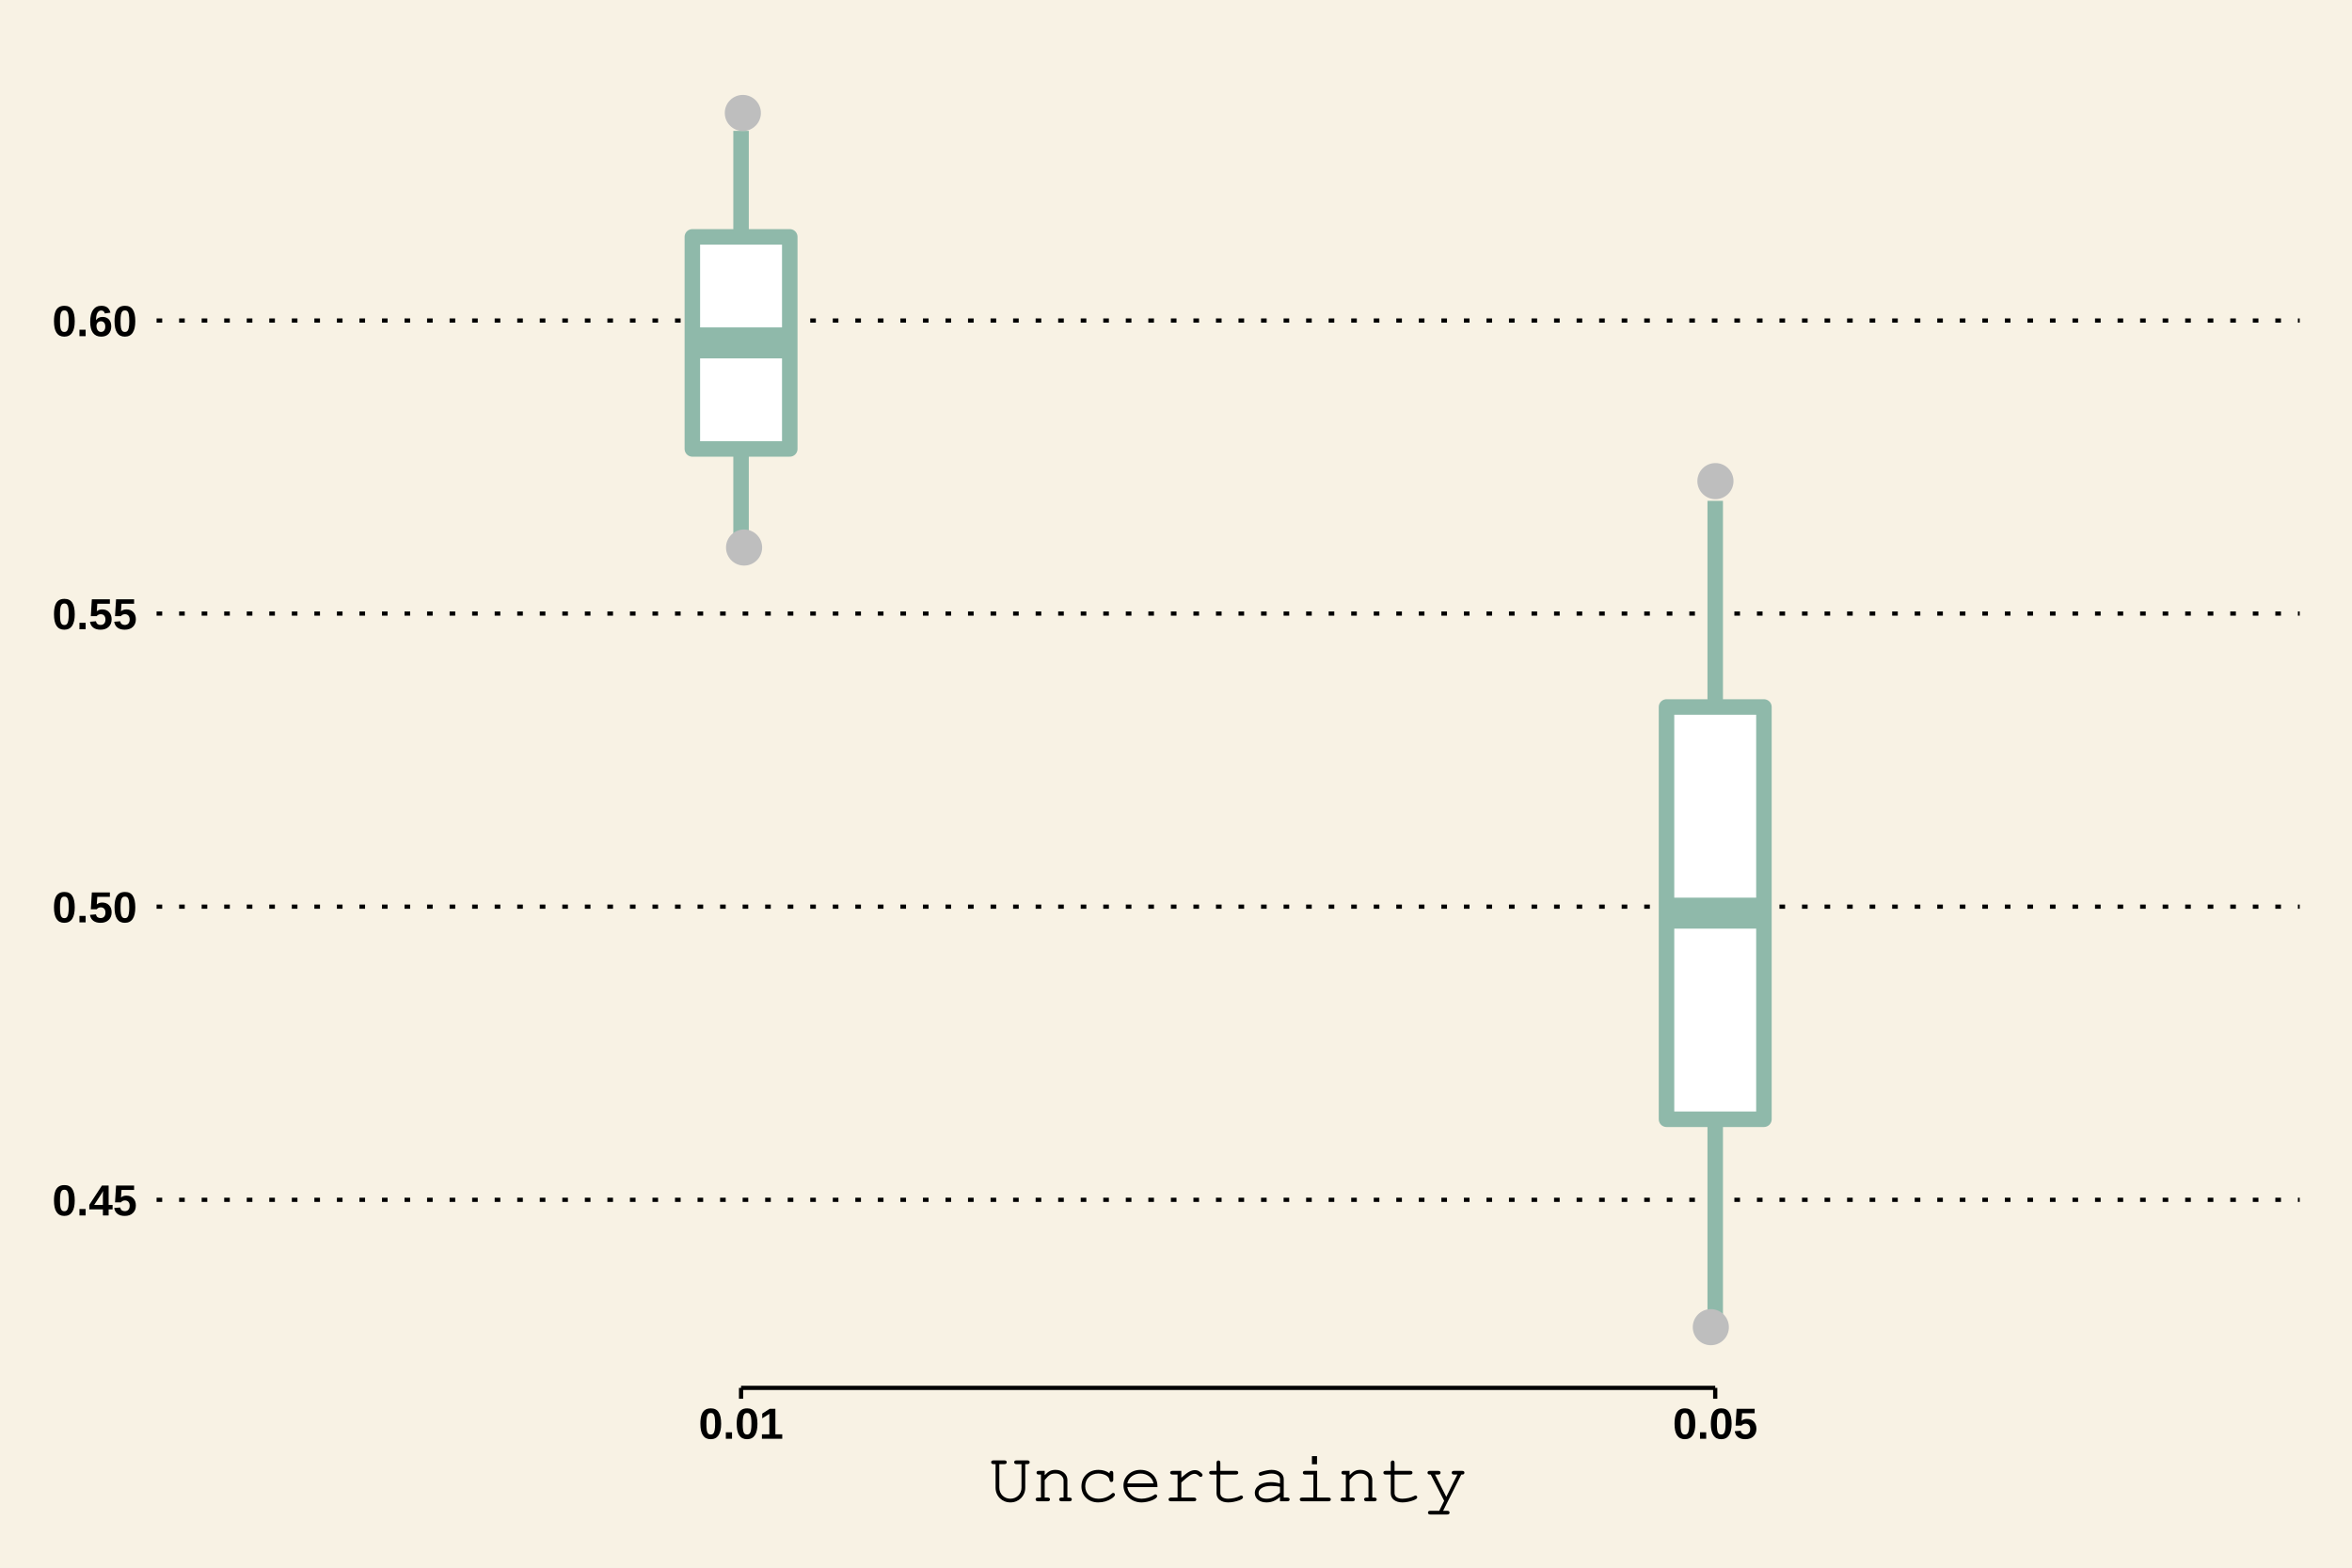
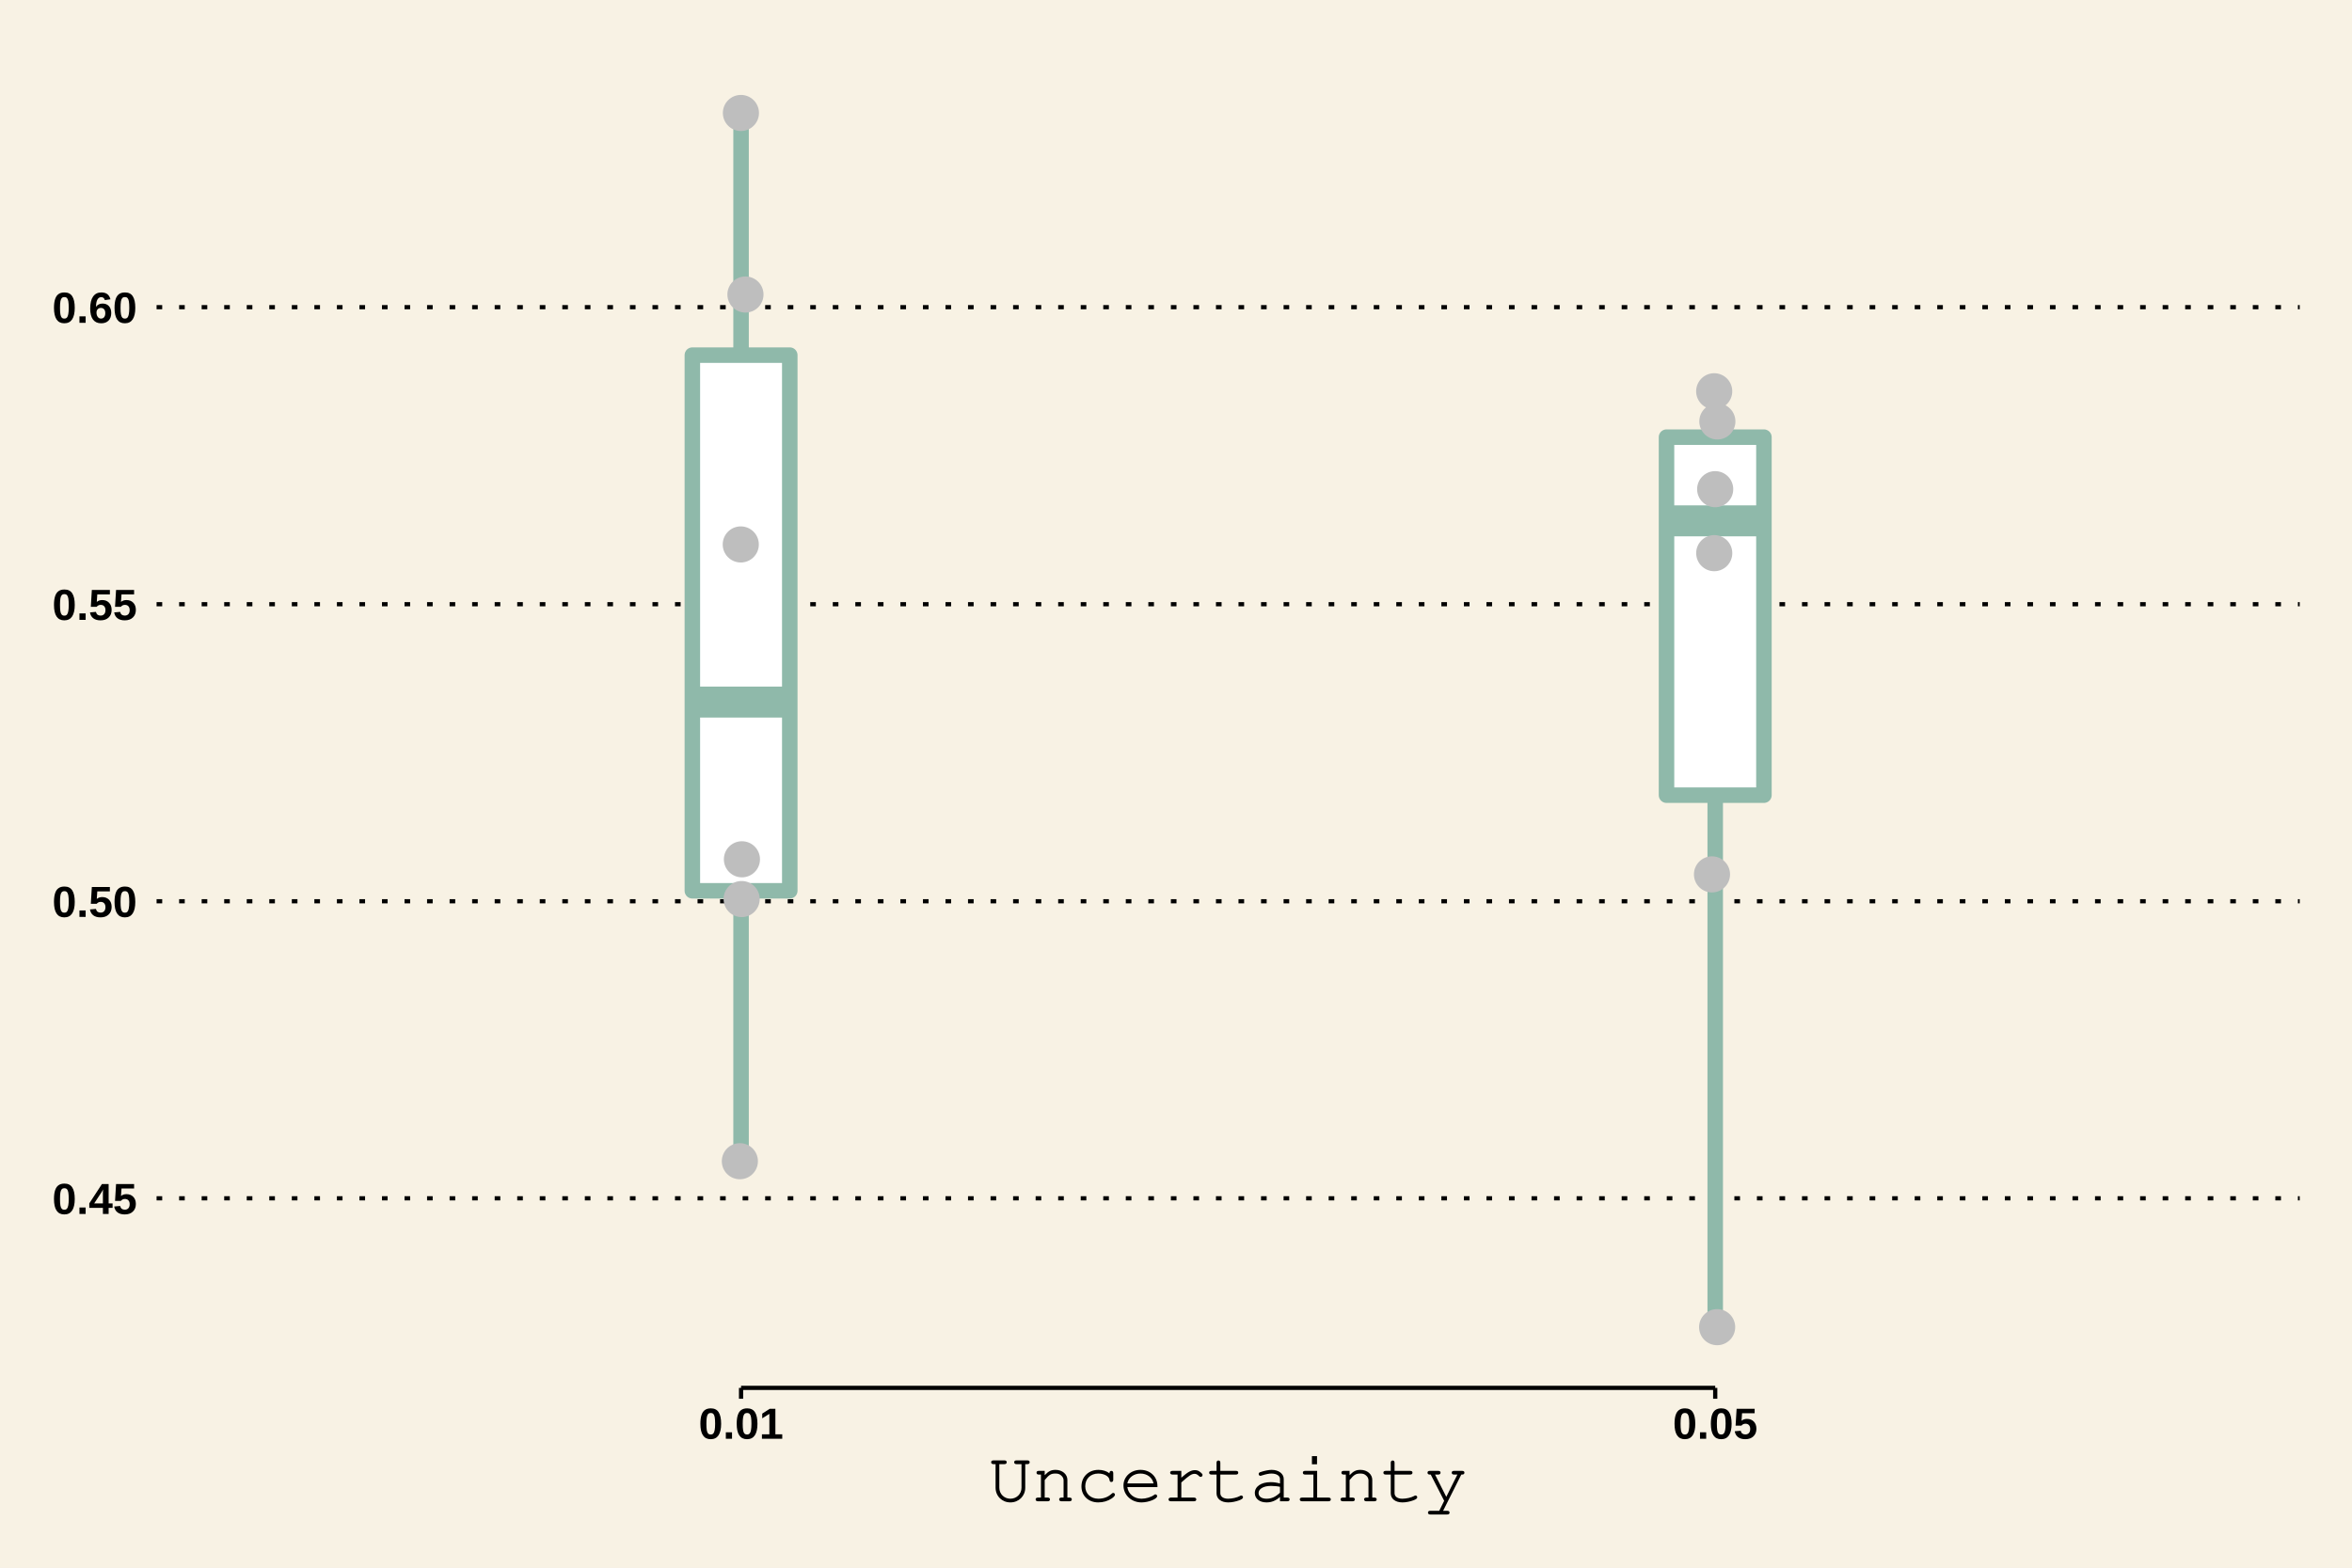
<svg xmlns="http://www.w3.org/2000/svg" class="svglite" width="648.00pt" height="432.00pt" viewBox="0 0 648.00 432.00">
  <defs>
    <style type="text/css">
    .svglite line, .svglite polyline, .svglite polygon, .svglite path, .svglite rect, .svglite circle {
      fill: none;
      stroke: #000000;
      stroke-linecap: round;
      stroke-linejoin: round;
      stroke-miterlimit: 10.00;
    }
  </style>
  </defs>
  <rect width="100%" height="100%" style="stroke: none; fill: #F8F2E4;" />
  <defs>
    <clipPath id="cpMC4wMHw2NDguMDB8MC4wMHw0MzIuMDA=">
      <rect x="0.00" y="0.00" width="648.00" height="432.00" />
    </clipPath>
  </defs>
  <g clip-path="url(#cpMC4wMHw2NDguMDB8MC4wMHw0MzIuMDA=)">
    <rect x="-0" y="0" width="648.00" height="432.00" style="stroke-width: 1.16; stroke: none; fill: #F8F2E4;" />
  </g>
  <defs>
    <clipPath id="cpNDMuMTR8NjMzLjYwfDE0LjQwfDM4Mi40NQ==">
      <rect x="43.14" y="14.40" width="590.46" height="368.05" />
    </clipPath>
  </defs>
  <g clip-path="url(#cpNDMuMTR8NjMzLjYwfDE0LjQwfDM4Mi40NQ==)">
    <rect x="43.14" y="14.40" width="590.46" height="368.05" style="stroke-width: 1.16; stroke: none; fill: #F8F2E4;" />
-     <polyline points="43.14,330.62 633.60,330.62 " style="stroke-width: 1.16; stroke-dasharray: 1.55,4.66; stroke-linecap: butt;" />
-     <polyline points="43.14,249.85 633.60,249.85 " style="stroke-width: 1.16; stroke-dasharray: 1.55,4.66; stroke-linecap: butt;" />
-     <polyline points="43.14,169.08 633.60,169.08 " style="stroke-width: 1.16; stroke-dasharray: 1.55,4.66; stroke-linecap: butt;" />
-     <polyline points="43.14,88.32 633.60,88.32 " style="stroke-width: 1.16; stroke-dasharray: 1.55,4.66; stroke-linecap: butt;" />
-     <line x1="204.17" y1="65.27" x2="204.17" y2="36.06" style="stroke-width: 4.27; stroke: #8FB9AA; stroke-linecap: butt;" />
-     <line x1="204.17" y1="123.71" x2="204.17" y2="152.93" style="stroke-width: 4.27; stroke: #8FB9AA; stroke-linecap: butt;" />
-     <polygon points="190.75,65.27 190.75,123.71 217.59,123.71 217.59,65.27 190.75,65.27 " style="stroke-width: 4.27; stroke: #8FB9AA; fill: #FFFFFF;" />
-     <line x1="190.75" y1="94.49" x2="217.59" y2="94.49" style="stroke-width: 8.54; stroke: #8FB9AA; stroke-linecap: butt;" />
-     <line x1="472.56" y1="194.82" x2="472.56" y2="138.02" style="stroke-width: 4.27; stroke: #8FB9AA; stroke-linecap: butt;" />
-     <line x1="472.56" y1="308.43" x2="472.56" y2="365.23" style="stroke-width: 4.27; stroke: #8FB9AA; stroke-linecap: butt;" />
-     <polygon points="459.14,194.82 459.14,308.43 485.98,308.43 485.98,194.82 459.14,194.82 " style="stroke-width: 4.27; stroke: #8FB9AA; fill: #FFFFFF;" />
-     <line x1="459.14" y1="251.63" x2="485.98" y2="251.63" style="stroke-width: 8.54; stroke: #8FB9AA; stroke-linecap: butt;" />
-     <circle cx="205.00" cy="150.88" r="4.62" style="stroke-width: 0.71; stroke: #BEBEBE; fill: #BEBEBE;" />
-     <circle cx="204.66" cy="31.13" r="4.62" style="stroke-width: 0.71; stroke: #BEBEBE; fill: #BEBEBE;" />
-     <circle cx="472.62" cy="132.58" r="4.62" style="stroke-width: 0.71; stroke: #BEBEBE; fill: #BEBEBE;" />
-     <circle cx="471.35" cy="365.72" r="4.62" style="stroke-width: 0.71; stroke: #BEBEBE; fill: #BEBEBE;" />
+     <polyline points="43.14,330.21 633.60,330.21 " style="stroke-width: 1.16; stroke-dasharray: 1.55,4.66; stroke-linecap: butt;" />
+     <polyline points="43.14,248.35 633.60,248.35 " style="stroke-width: 1.16; stroke-dasharray: 1.55,4.66; stroke-linecap: butt;" />
+     <polyline points="43.14,166.50 633.60,166.50 " style="stroke-width: 1.16; stroke-dasharray: 1.55,4.66; stroke-linecap: butt;" />
+     <polyline points="43.14,84.64 633.60,84.64 " style="stroke-width: 1.16; stroke-dasharray: 1.55,4.66; stroke-linecap: butt;" />
+     <line x1="204.17" y1="97.86" x2="204.17" y2="31.67" style="stroke-width: 4.27; stroke: #8FB9AA; stroke-linecap: butt;" />
+     <line x1="204.17" y1="245.47" x2="204.17" y2="320.58" style="stroke-width: 4.27; stroke: #8FB9AA; stroke-linecap: butt;" />
+     <polygon points="190.75,97.86 190.75,245.47 217.59,245.47 217.59,97.86 190.75,97.86 " style="stroke-width: 4.27; stroke: #8FB9AA; fill: #FFFFFF;" />
+     <line x1="190.75" y1="193.47" x2="217.59" y2="193.47" style="stroke-width: 8.54; stroke: #8FB9AA; stroke-linecap: butt;" />
+     <line x1="472.56" y1="120.46" x2="472.56" y2="108.03" style="stroke-width: 4.27; stroke: #8FB9AA; stroke-linecap: butt;" />
+     <line x1="472.56" y1="219.12" x2="472.56" y2="365.29" style="stroke-width: 4.27; stroke: #8FB9AA; stroke-linecap: butt;" />
+     <polygon points="459.14,120.46 459.14,219.12 485.98,219.12 485.98,120.46 459.14,120.46 " style="stroke-width: 4.27; stroke: #8FB9AA; fill: #FFFFFF;" />
+     <line x1="459.14" y1="143.53" x2="485.98" y2="143.53" style="stroke-width: 8.54; stroke: #8FB9AA; stroke-linecap: butt;" />
+     <circle cx="204.09" cy="150.03" r="4.62" style="stroke-width: 0.71; stroke: #BEBEBE; fill: #BEBEBE;" />
+     <circle cx="204.13" cy="31.13" r="4.62" style="stroke-width: 0.71; stroke: #BEBEBE; fill: #BEBEBE;" />
+     <circle cx="204.41" cy="236.79" r="4.62" style="stroke-width: 0.71; stroke: #BEBEBE; fill: #BEBEBE;" />
+     <circle cx="204.33" cy="247.75" r="4.62" style="stroke-width: 0.71; stroke: #BEBEBE; fill: #BEBEBE;" />
+     <circle cx="203.84" cy="319.99" r="4.62" style="stroke-width: 0.71; stroke: #BEBEBE; fill: #BEBEBE;" />
+     <circle cx="205.38" cy="81.16" r="4.62" style="stroke-width: 0.71; stroke: #BEBEBE; fill: #BEBEBE;" />
+     <circle cx="472.55" cy="134.80" r="4.62" style="stroke-width: 0.71; stroke: #BEBEBE; fill: #BEBEBE;" />
+     <circle cx="473.09" cy="365.72" r="4.62" style="stroke-width: 0.71; stroke: #BEBEBE; fill: #BEBEBE;" />
+     <circle cx="472.29" cy="152.43" r="4.62" style="stroke-width: 0.71; stroke: #BEBEBE; fill: #BEBEBE;" />
+     <circle cx="471.67" cy="240.95" r="4.62" style="stroke-width: 0.71; stroke: #BEBEBE; fill: #BEBEBE;" />
+     <circle cx="472.28" cy="107.82" r="4.62" style="stroke-width: 0.71; stroke: #BEBEBE; fill: #BEBEBE;" />
+     <circle cx="473.15" cy="116.13" r="4.62" style="stroke-width: 0.71; stroke: #BEBEBE; fill: #BEBEBE;" />
    <rect x="43.14" y="14.40" width="590.46" height="368.05" style="stroke-width: 1.16; stroke: none;" />
  </g>
  <g clip-path="url(#cpMC4wMHw2NDguMDB8MC4wMHw0MzIuMDA=)">
-     <text x="37.76" y="334.94" text-anchor="end" style="font-size: 12.00px; font-weight: bold; font-family: Arial;" textLength="23.36px" lengthAdjust="spacingAndGlyphs">0.45</text>
-     <text x="37.76" y="254.17" text-anchor="end" style="font-size: 12.00px; font-weight: bold; font-family: Arial;" textLength="23.36px" lengthAdjust="spacingAndGlyphs">0.50</text>
-     <text x="37.76" y="173.40" text-anchor="end" style="font-size: 12.00px; font-weight: bold; font-family: Arial;" textLength="23.36px" lengthAdjust="spacingAndGlyphs">0.55</text>
-     <text x="37.76" y="92.64" text-anchor="end" style="font-size: 12.00px; font-weight: bold; font-family: Arial;" textLength="23.36px" lengthAdjust="spacingAndGlyphs">0.60</text>
+     <text x="37.76" y="334.53" text-anchor="end" style="font-size: 12.00px; font-weight: bold; font-family: Arial;" textLength="23.36px" lengthAdjust="spacingAndGlyphs">0.45</text>
+     <text x="37.76" y="252.67" text-anchor="end" style="font-size: 12.00px; font-weight: bold; font-family: Arial;" textLength="23.36px" lengthAdjust="spacingAndGlyphs">0.50</text>
+     <text x="37.76" y="170.82" text-anchor="end" style="font-size: 12.00px; font-weight: bold; font-family: Arial;" textLength="23.36px" lengthAdjust="spacingAndGlyphs">0.55</text>
+     <text x="37.76" y="88.96" text-anchor="end" style="font-size: 12.00px; font-weight: bold; font-family: Arial;" textLength="23.36px" lengthAdjust="spacingAndGlyphs">0.60</text>
    <polyline points="204.17,382.45 472.56,382.45 " style="stroke-width: 1.16; stroke-linecap: butt;" />
    <polyline points="204.17,385.44 204.17,382.45 " style="stroke-width: 1.16; stroke-linecap: butt;" />
    <polyline points="472.56,385.44 472.56,382.45 " style="stroke-width: 1.16; stroke-linecap: butt;" />
    <text x="204.17" y="396.47" text-anchor="middle" style="font-size: 12.00px; font-weight: bold; font-family: Arial;" textLength="23.36px" lengthAdjust="spacingAndGlyphs">0.01</text>
    <text x="472.56" y="396.47" text-anchor="middle" style="font-size: 12.00px; font-weight: bold; font-family: Arial;" textLength="23.36px" lengthAdjust="spacingAndGlyphs">0.05</text>
    <text x="338.37" y="413.70" text-anchor="middle" style="font-size: 20.00px; font-weight: 0; font-family: Courier;" textLength="132.03px" lengthAdjust="spacingAndGlyphs">Uncertainty</text>
  </g>
</svg>
